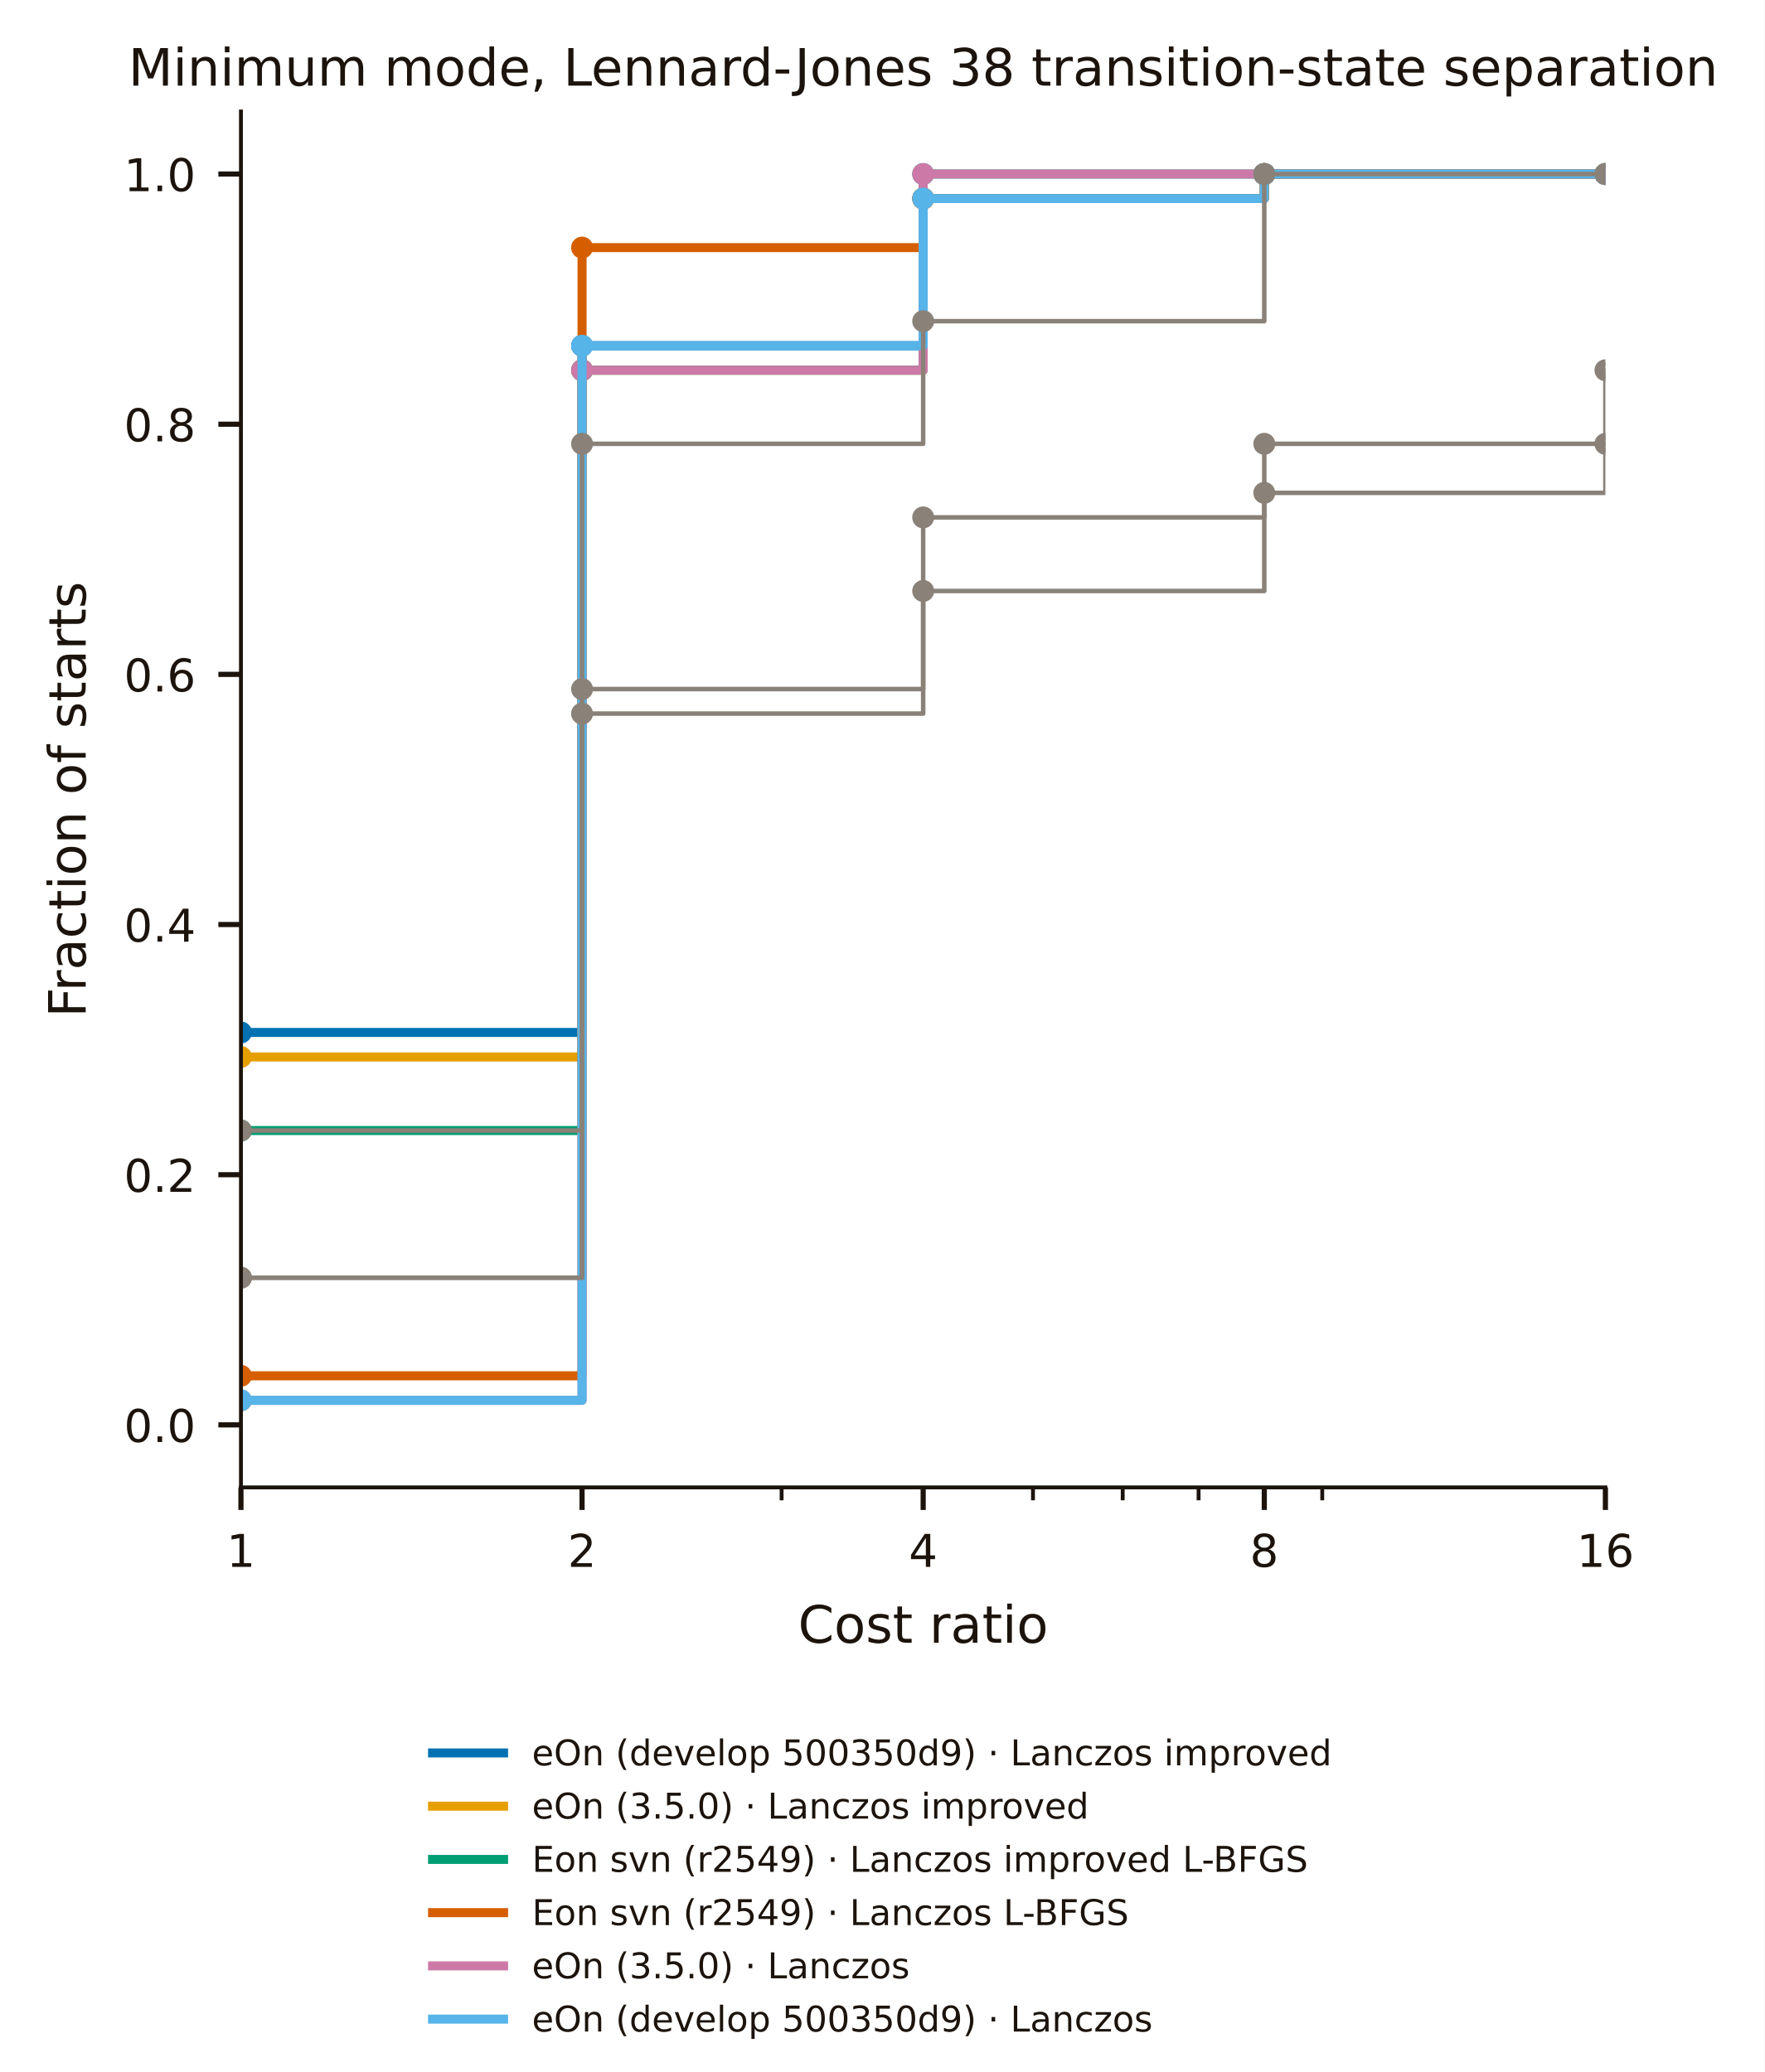
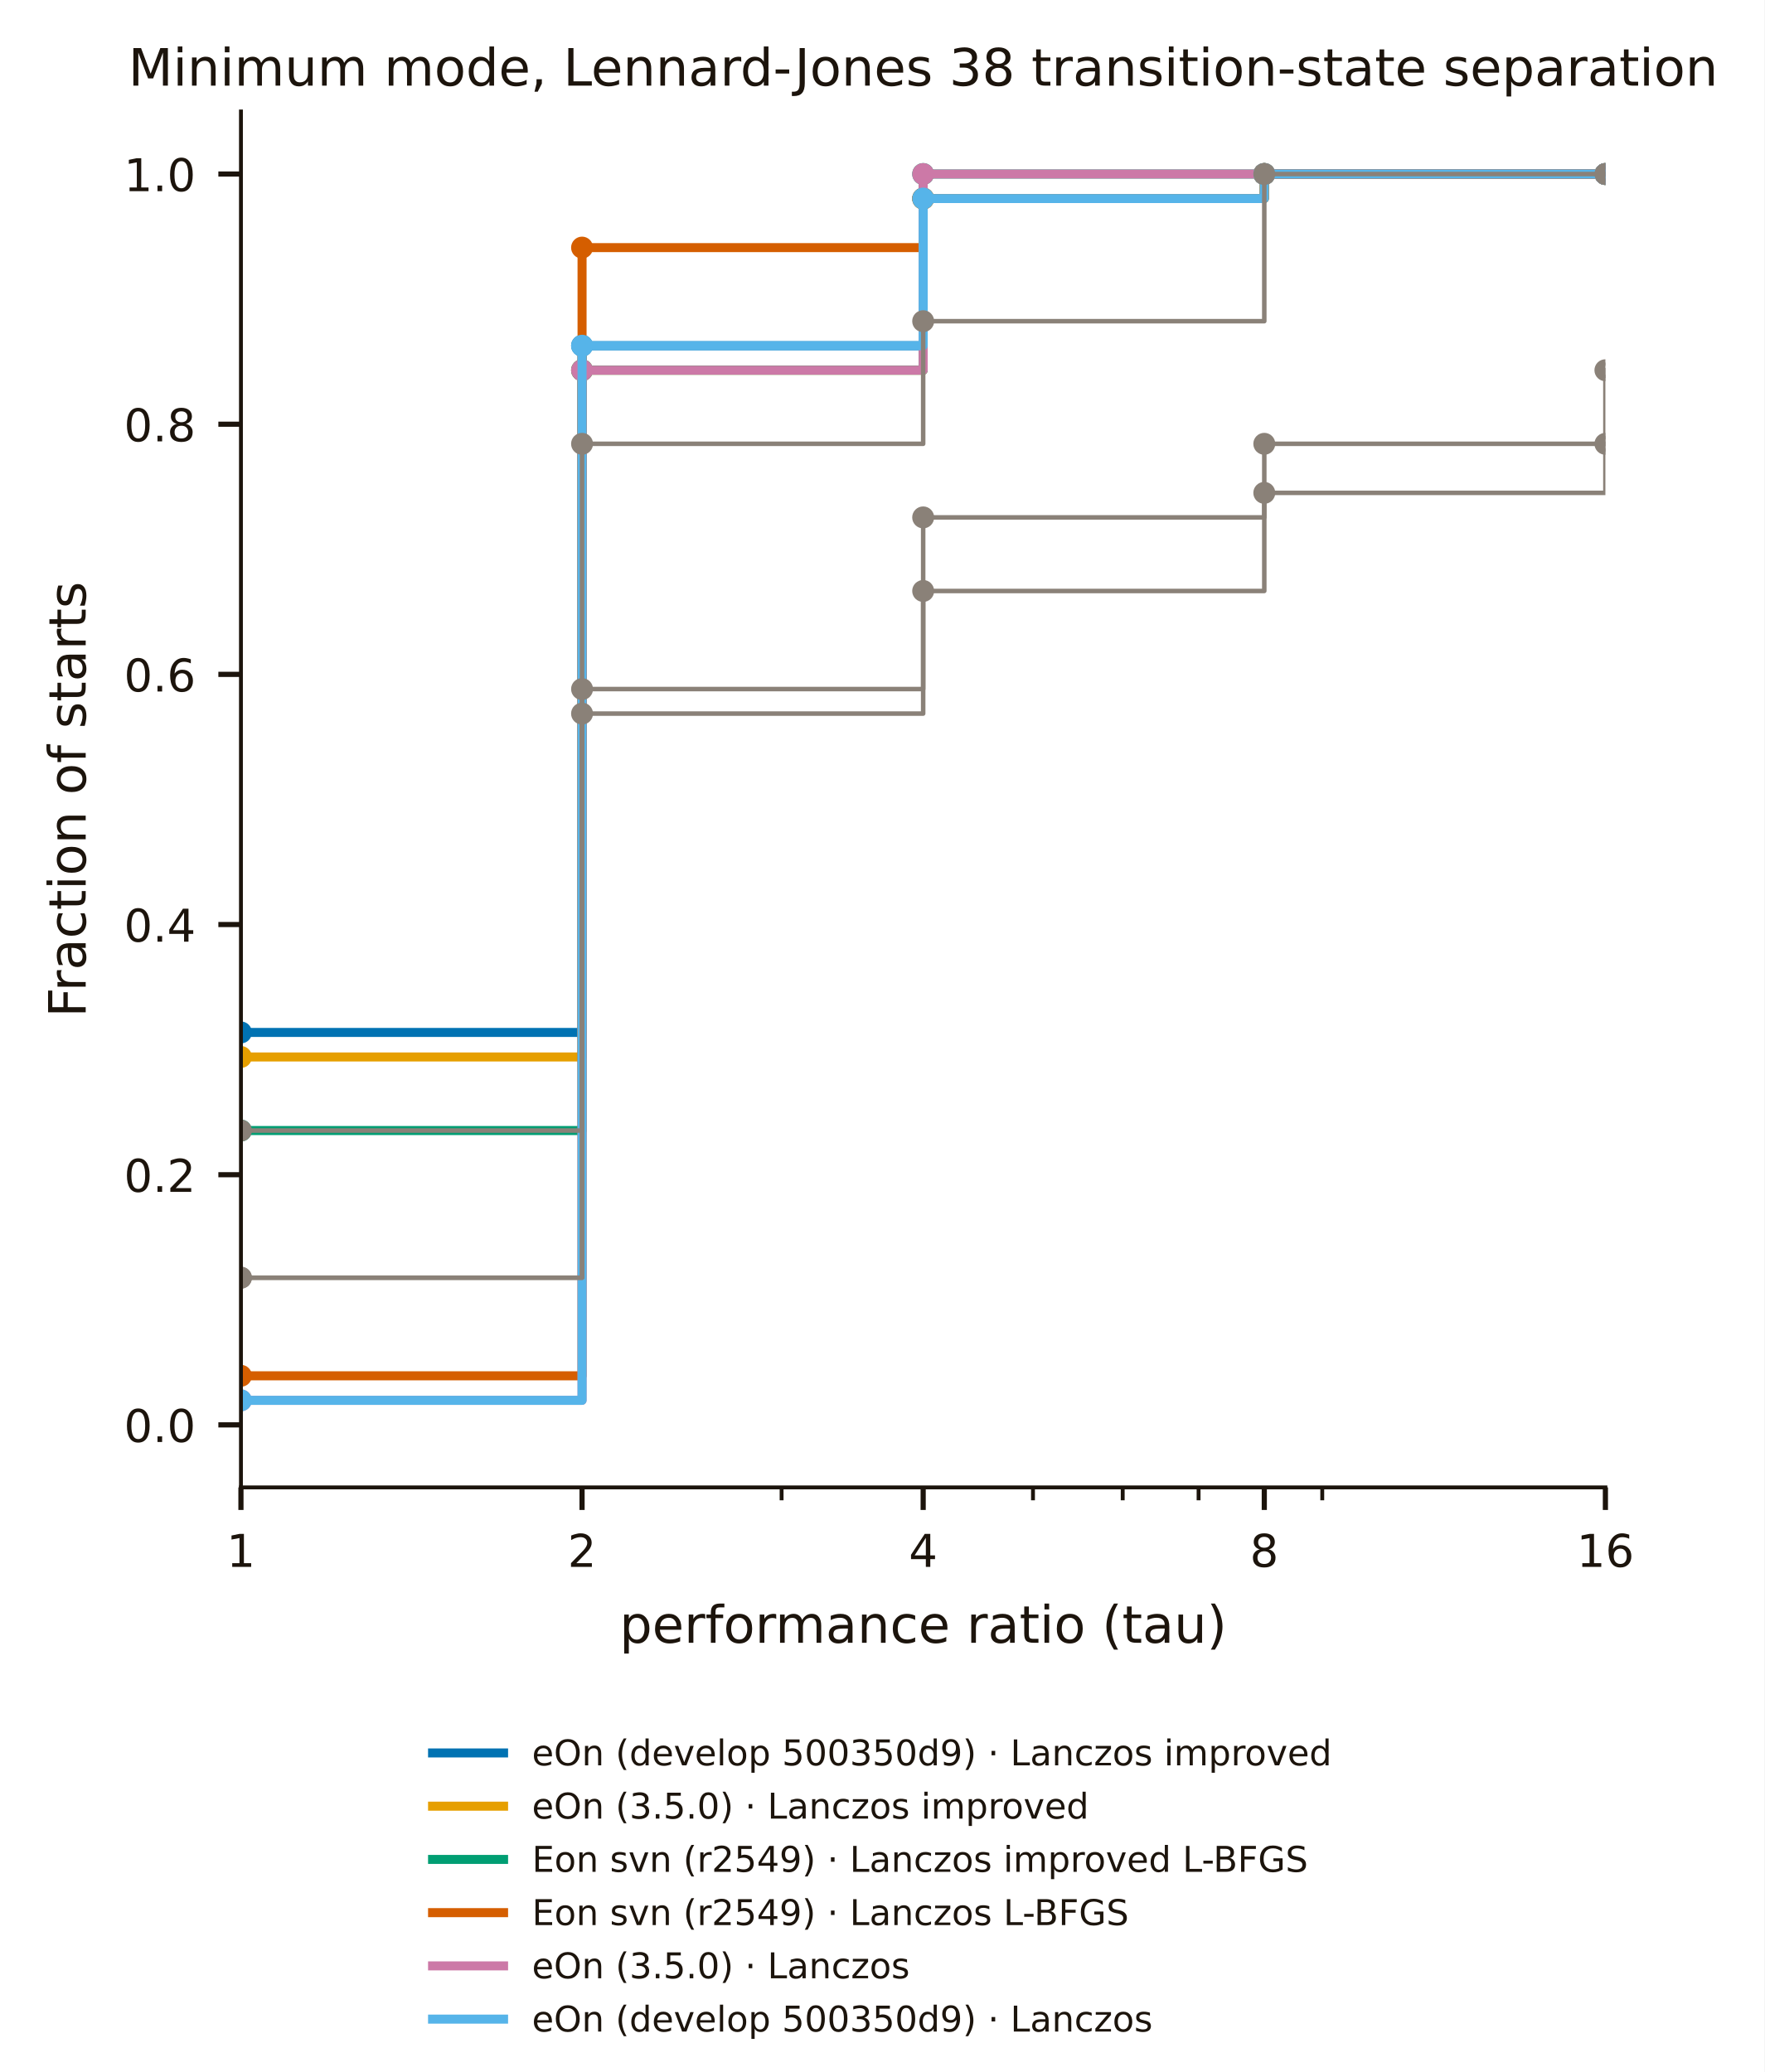
<svg xmlns="http://www.w3.org/2000/svg" width="273.39pt" height="321.13pt" viewBox="0 0 273.39 321.13" version="1.1">
  <defs>
    <style type="text/css">*{stroke-linejoin: round; stroke-linecap: butt}</style>
  </defs>
  <g id="figure_1">
    <g id="patch_1">
      <path d="M 0 321.13  L 273.39 321.13  L 273.39 0  L 0 0  z " style="fill: #ffffff" />
    </g>
    <g id="axes_1">
      <g id="patch_2">
        <path d="M 37.333 230.526  L 248.746 230.526  L 248.746 17.279  L 37.333 17.279  z " style="fill: #ffffff" />
      </g>
      <g id="matplotlib.axis_1">
        <g id="xtick_1">
          <g id="line2d_1">
            <defs>
              <path id="m048d0d38d8" d="M 0 0  L 0 3.5  " style="stroke: #1c140c; stroke-width: 0.8" />
            </defs>
            <g>
              <use href="#m048d0d38d8" x="37.333" y="230.526" style="fill: #1c140c; stroke: #1c140c; stroke-width: 0.8" />
            </g>
          </g>
          <g id="text_1">
            <text style="font-size: 7px; font-family: 'DejaVu Sans', 'Bitstream Vera Sans', 'Computer Modern Sans Serif', 'Lucida Grande', 'Verdana', 'Geneva', 'Lucid', 'Arial', 'Helvetica', 'Avant Garde', sans-serif; text-anchor: middle; fill: #1c140c" x="37.333" y="242.844" transform="rotate(-0 37.33281 242.8442)">1</text>
          </g>
        </g>
        <g id="xtick_2">
          <g id="line2d_2">
            <g>
              <use href="#m048d0d38d8" x="90.186" y="230.526" style="fill: #1c140c; stroke: #1c140c; stroke-width: 0.8" />
            </g>
          </g>
          <g id="text_2">
            <text style="font-size: 7px; font-family: 'DejaVu Sans', 'Bitstream Vera Sans', 'Computer Modern Sans Serif', 'Lucida Grande', 'Verdana', 'Geneva', 'Lucid', 'Arial', 'Helvetica', 'Avant Garde', sans-serif; text-anchor: middle; fill: #1c140c" x="90.186" y="242.844" transform="rotate(-0 90.18605 242.8442)">2</text>
          </g>
        </g>
        <g id="xtick_3">
          <g id="line2d_3">
            <g>
              <use href="#m048d0d38d8" x="143.039" y="230.526" style="fill: #1c140c; stroke: #1c140c; stroke-width: 0.8" />
            </g>
          </g>
          <g id="text_3">
            <text style="font-size: 7px; font-family: 'DejaVu Sans', 'Bitstream Vera Sans', 'Computer Modern Sans Serif', 'Lucida Grande', 'Verdana', 'Geneva', 'Lucid', 'Arial', 'Helvetica', 'Avant Garde', sans-serif; text-anchor: middle; fill: #1c140c" x="143.039" y="242.844" transform="rotate(-0 143.0393 242.8442)">4</text>
          </g>
        </g>
        <g id="xtick_4">
          <g id="line2d_4">
            <g>
              <use href="#m048d0d38d8" x="195.893" y="230.526" style="fill: #1c140c; stroke: #1c140c; stroke-width: 0.8" />
            </g>
          </g>
          <g id="text_4">
            <text style="font-size: 7px; font-family: 'DejaVu Sans', 'Bitstream Vera Sans', 'Computer Modern Sans Serif', 'Lucida Grande', 'Verdana', 'Geneva', 'Lucid', 'Arial', 'Helvetica', 'Avant Garde', sans-serif; text-anchor: middle; fill: #1c140c" x="195.893" y="242.844" transform="rotate(-0 195.8925 242.8442)">8</text>
          </g>
        </g>
        <g id="xtick_5">
          <g id="line2d_5">
            <g>
              <use href="#m048d0d38d8" x="248.746" y="230.526" style="fill: #1c140c; stroke: #1c140c; stroke-width: 0.8" />
            </g>
          </g>
          <g id="text_5">
            <text style="font-size: 7px; font-family: 'DejaVu Sans', 'Bitstream Vera Sans', 'Computer Modern Sans Serif', 'Lucida Grande', 'Verdana', 'Geneva', 'Lucid', 'Arial', 'Helvetica', 'Avant Garde', sans-serif; text-anchor: middle; fill: #1c140c" x="248.746" y="242.844" transform="rotate(-0 248.7458 242.8442)">16</text>
          </g>
        </g>
        <g id="xtick_6">
          <g id="line2d_6">
            <defs>
              <path id="md8956885e3" d="M 0 0  L 0 2  " style="stroke: #1c140c; stroke-width: 0.6" />
            </defs>
            <g>
              <use href="#md8956885e3" x="121.103" y="230.526" style="fill: #1c140c; stroke: #1c140c; stroke-width: 0.6" />
            </g>
          </g>
        </g>
        <g id="xtick_7">
          <g id="line2d_7">
            <g>
              <use href="#md8956885e3" x="160.054" y="230.526" style="fill: #1c140c; stroke: #1c140c; stroke-width: 0.6" />
            </g>
          </g>
        </g>
        <g id="xtick_8">
          <g id="line2d_8">
            <g>
              <use href="#md8956885e3" x="173.956" y="230.526" style="fill: #1c140c; stroke: #1c140c; stroke-width: 0.6" />
            </g>
          </g>
        </g>
        <g id="xtick_9">
          <g id="line2d_9">
            <g>
              <use href="#md8956885e3" x="185.711" y="230.526" style="fill: #1c140c; stroke: #1c140c; stroke-width: 0.6" />
            </g>
          </g>
        </g>
        <g id="xtick_10">
          <g id="line2d_10">
            <g>
              <use href="#md8956885e3" x="204.874" y="230.526" style="fill: #1c140c; stroke: #1c140c; stroke-width: 0.6" />
            </g>
          </g>
        </g>
        <g id="text_6">
-           <text style="font-size: 8px; font-family: 'DejaVu Sans', 'Bitstream Vera Sans', 'Computer Modern Sans Serif', 'Lucida Grande', 'Verdana', 'Geneva', 'Lucid', 'Arial', 'Helvetica', 'Avant Garde', sans-serif; text-anchor: middle; fill: #1c140c" x="143.039" y="254.605" transform="rotate(-0 143.0393 254.6046)">Cost ratio</text>
+           <text style="font-size: 8px; font-family: 'DejaVu Sans', 'Bitstream Vera Sans', 'Computer Modern Sans Serif', 'Lucida Grande', 'Verdana', 'Geneva', 'Lucid', 'Arial', 'Helvetica', 'Avant Garde', sans-serif; text-anchor: middle; fill: #1c140c" x="143.039" y="254.605" transform="rotate(-0 143.0393 254.6046)">performance ratio (tau)</text>
        </g>
      </g>
      <g id="matplotlib.axis_2">
        <g id="ytick_1">
          <g id="line2d_11">
            <defs>
              <path id="mcfc775987d" d="M 0 0  L -3.5 0  " style="stroke: #1c140c; stroke-width: 0.8" />
            </defs>
            <g>
              <use href="#mcfc775987d" x="37.333" y="220.833" style="fill: #1c140c; stroke: #1c140c; stroke-width: 0.8" />
            </g>
          </g>
          <g id="text_7">
            <text style="font-size: 7px; font-family: 'DejaVu Sans', 'Bitstream Vera Sans', 'Computer Modern Sans Serif', 'Lucida Grande', 'Verdana', 'Geneva', 'Lucid', 'Arial', 'Helvetica', 'Avant Garde', sans-serif; text-anchor: end; fill: #1c140c" x="30.333" y="223.492" transform="rotate(-0 30.33281 223.492)">0.0</text>
          </g>
        </g>
        <g id="ytick_2">
          <g id="line2d_12">
            <g>
              <use href="#mcfc775987d" x="37.333" y="182.061" style="fill: #1c140c; stroke: #1c140c; stroke-width: 0.8" />
            </g>
          </g>
          <g id="text_8">
            <text style="font-size: 7px; font-family: 'DejaVu Sans', 'Bitstream Vera Sans', 'Computer Modern Sans Serif', 'Lucida Grande', 'Verdana', 'Geneva', 'Lucid', 'Arial', 'Helvetica', 'Avant Garde', sans-serif; text-anchor: end; fill: #1c140c" x="30.333" y="184.72" transform="rotate(-0 30.33281 184.7198)">0.2</text>
          </g>
        </g>
        <g id="ytick_3">
          <g id="line2d_13">
            <g>
              <use href="#mcfc775987d" x="37.333" y="143.288" style="fill: #1c140c; stroke: #1c140c; stroke-width: 0.8" />
            </g>
          </g>
          <g id="text_9">
            <text style="font-size: 7px; font-family: 'DejaVu Sans', 'Bitstream Vera Sans', 'Computer Modern Sans Serif', 'Lucida Grande', 'Verdana', 'Geneva', 'Lucid', 'Arial', 'Helvetica', 'Avant Garde', sans-serif; text-anchor: end; fill: #1c140c" x="30.333" y="145.948" transform="rotate(-0 30.33281 145.9476)">0.4</text>
          </g>
        </g>
        <g id="ytick_4">
          <g id="line2d_14">
            <g>
              <use href="#mcfc775987d" x="37.333" y="104.516" style="fill: #1c140c; stroke: #1c140c; stroke-width: 0.8" />
            </g>
          </g>
          <g id="text_10">
            <text style="font-size: 7px; font-family: 'DejaVu Sans', 'Bitstream Vera Sans', 'Computer Modern Sans Serif', 'Lucida Grande', 'Verdana', 'Geneva', 'Lucid', 'Arial', 'Helvetica', 'Avant Garde', sans-serif; text-anchor: end; fill: #1c140c" x="30.333" y="107.175" transform="rotate(-0 30.33281 107.1754)">0.6</text>
          </g>
        </g>
        <g id="ytick_5">
          <g id="line2d_15">
            <g>
              <use href="#mcfc775987d" x="37.333" y="65.744" style="fill: #1c140c; stroke: #1c140c; stroke-width: 0.8" />
            </g>
          </g>
          <g id="text_11">
            <text style="font-size: 7px; font-family: 'DejaVu Sans', 'Bitstream Vera Sans', 'Computer Modern Sans Serif', 'Lucida Grande', 'Verdana', 'Geneva', 'Lucid', 'Arial', 'Helvetica', 'Avant Garde', sans-serif; text-anchor: end; fill: #1c140c" x="30.333" y="68.403" transform="rotate(-0 30.33281 68.40318)">0.8</text>
          </g>
        </g>
        <g id="ytick_6">
          <g id="line2d_16">
            <g>
              <use href="#mcfc775987d" x="37.333" y="26.972" style="fill: #1c140c; stroke: #1c140c; stroke-width: 0.8" />
            </g>
          </g>
          <g id="text_12">
            <text style="font-size: 7px; font-family: 'DejaVu Sans', 'Bitstream Vera Sans', 'Computer Modern Sans Serif', 'Lucida Grande', 'Verdana', 'Geneva', 'Lucid', 'Arial', 'Helvetica', 'Avant Garde', sans-serif; text-anchor: end; fill: #1c140c" x="30.333" y="29.631" transform="rotate(-0 30.33281 29.63098)">1.0</text>
          </g>
        </g>
        <g id="text_13">
          <text style="font-size: 8px; font-family: 'DejaVu Sans', 'Bitstream Vera Sans', 'Computer Modern Sans Serif', 'Lucida Grande', 'Verdana', 'Geneva', 'Lucid', 'Arial', 'Helvetica', 'Avant Garde', sans-serif; text-anchor: middle; fill: #1c140c" x="13.279" y="123.902" transform="rotate(-90 13.27875 123.9023)">Fraction of starts</text>
        </g>
      </g>
      <g id="line2d_17">
        <path d="M 37.333 160.014  L 90.186 160.014  L 90.186 53.58  L 143.039 53.58  L 143.039 30.773  L 195.893 30.773  L 195.893 26.972  L 248.746 26.972  L 248.746 26.972  " clip-path="url(#pbc263f5a53)" style="fill: none; stroke: #0072b2; stroke-width: 1.4; stroke-linecap: square" />
      </g>
      <g id="line2d_18">
        <defs>
          <path id="m0e7ff90e83" d="M 0 1.2  C 0.318 1.2 0.623 1.074 0.849 0.849  C 1.074 0.623 1.2 0.318 1.2 0  C 1.2 -0.318 1.074 -0.623 0.849 -0.849  C 0.623 -1.074 0.318 -1.2 0 -1.2  C -0.318 -1.2 -0.623 -1.074 -0.849 -0.849  C -1.074 -0.623 -1.2 -0.318 -1.2 0  C -1.2 0.318 -1.074 0.623 -0.849 0.849  C -0.623 1.074 -0.318 1.2 0 1.2  z " style="stroke: #0072b2" />
        </defs>
        <g clip-path="url(#pbc263f5a53)">
          <use href="#m0e7ff90e83" x="37.333" y="160.014" style="fill: #0072b2; stroke: #0072b2" />
          <use href="#m0e7ff90e83" x="90.186" y="53.58" style="fill: #0072b2; stroke: #0072b2" />
          <use href="#m0e7ff90e83" x="143.039" y="30.773" style="fill: #0072b2; stroke: #0072b2" />
          <use href="#m0e7ff90e83" x="195.893" y="26.972" style="fill: #0072b2; stroke: #0072b2" />
          <use href="#m0e7ff90e83" x="248.746" y="26.972" style="fill: #0072b2; stroke: #0072b2" />
        </g>
      </g>
      <g id="line2d_19">
        <path d="M 37.333 163.815  L 90.186 163.815  L 90.186 57.381  L 143.039 57.381  L 143.039 30.773  L 195.893 30.773  L 195.893 26.972  L 248.746 26.972  L 248.746 26.972  " clip-path="url(#pbc263f5a53)" style="fill: none; stroke: #e69f00; stroke-width: 1.4; stroke-linecap: square" />
      </g>
      <g id="line2d_20">
        <defs>
          <path id="m1f3e7bb9fc" d="M 0 1.2  C 0.318 1.2 0.623 1.074 0.849 0.849  C 1.074 0.623 1.2 0.318 1.2 0  C 1.2 -0.318 1.074 -0.623 0.849 -0.849  C 0.623 -1.074 0.318 -1.2 0 -1.2  C -0.318 -1.2 -0.623 -1.074 -0.849 -0.849  C -1.074 -0.623 -1.2 -0.318 -1.2 0  C -1.2 0.318 -1.074 0.623 -0.849 0.849  C -0.623 1.074 -0.318 1.2 0 1.2  z " style="stroke: #e69f00" />
        </defs>
        <g clip-path="url(#pbc263f5a53)">
          <use href="#m1f3e7bb9fc" x="37.333" y="163.815" style="fill: #e69f00; stroke: #e69f00" />
          <use href="#m1f3e7bb9fc" x="90.186" y="57.381" style="fill: #e69f00; stroke: #e69f00" />
          <use href="#m1f3e7bb9fc" x="143.039" y="30.773" style="fill: #e69f00; stroke: #e69f00" />
          <use href="#m1f3e7bb9fc" x="195.893" y="26.972" style="fill: #e69f00; stroke: #e69f00" />
          <use href="#m1f3e7bb9fc" x="248.746" y="26.972" style="fill: #e69f00; stroke: #e69f00" />
        </g>
      </g>
      <g id="line2d_21">
        <path d="M 37.333 175.218  L 90.186 175.218  L 90.186 57.381  L 143.039 57.381  L 143.039 26.972  L 195.893 26.972  L 195.893 26.972  L 248.746 26.972  L 248.746 26.972  " clip-path="url(#pbc263f5a53)" style="fill: none; stroke: #009e73; stroke-width: 1.4; stroke-linecap: square" />
      </g>
      <g id="line2d_22">
        <defs>
          <path id="mdcd41e1fc8" d="M 0 1.2  C 0.318 1.2 0.623 1.074 0.849 0.849  C 1.074 0.623 1.2 0.318 1.2 0  C 1.2 -0.318 1.074 -0.623 0.849 -0.849  C 0.623 -1.074 0.318 -1.2 0 -1.2  C -0.318 -1.2 -0.623 -1.074 -0.849 -0.849  C -1.074 -0.623 -1.2 -0.318 -1.2 0  C -1.2 0.318 -1.074 0.623 -0.849 0.849  C -0.623 1.074 -0.318 1.2 0 1.2  z " style="stroke: #009e73" />
        </defs>
        <g clip-path="url(#pbc263f5a53)">
          <use href="#mdcd41e1fc8" x="37.333" y="175.218" style="fill: #009e73; stroke: #009e73" />
          <use href="#mdcd41e1fc8" x="90.186" y="57.381" style="fill: #009e73; stroke: #009e73" />
          <use href="#mdcd41e1fc8" x="143.039" y="26.972" style="fill: #009e73; stroke: #009e73" />
          <use href="#mdcd41e1fc8" x="195.893" y="26.972" style="fill: #009e73; stroke: #009e73" />
          <use href="#mdcd41e1fc8" x="248.746" y="26.972" style="fill: #009e73; stroke: #009e73" />
        </g>
      </g>
      <g id="line2d_23">
        <path d="M 37.333 213.23  L 90.186 213.23  L 90.186 38.375  L 143.039 38.375  L 143.039 30.773  L 195.893 30.773  L 195.893 26.972  L 248.746 26.972  L 248.746 26.972  " clip-path="url(#pbc263f5a53)" style="fill: none; stroke: #d55e00; stroke-width: 1.4; stroke-linecap: square" />
      </g>
      <g id="line2d_24">
        <defs>
          <path id="m2dc0d10dee" d="M 0 1.2  C 0.318 1.2 0.623 1.074 0.849 0.849  C 1.074 0.623 1.2 0.318 1.2 0  C 1.2 -0.318 1.074 -0.623 0.849 -0.849  C 0.623 -1.074 0.318 -1.2 0 -1.2  C -0.318 -1.2 -0.623 -1.074 -0.849 -0.849  C -1.074 -0.623 -1.2 -0.318 -1.2 0  C -1.2 0.318 -1.074 0.623 -0.849 0.849  C -0.623 1.074 -0.318 1.2 0 1.2  z " style="stroke: #d55e00" />
        </defs>
        <g clip-path="url(#pbc263f5a53)">
          <use href="#m2dc0d10dee" x="37.333" y="213.23" style="fill: #d55e00; stroke: #d55e00" />
          <use href="#m2dc0d10dee" x="90.186" y="38.375" style="fill: #d55e00; stroke: #d55e00" />
          <use href="#m2dc0d10dee" x="143.039" y="30.773" style="fill: #d55e00; stroke: #d55e00" />
          <use href="#m2dc0d10dee" x="195.893" y="26.972" style="fill: #d55e00; stroke: #d55e00" />
          <use href="#m2dc0d10dee" x="248.746" y="26.972" style="fill: #d55e00; stroke: #d55e00" />
        </g>
      </g>
      <g id="line2d_25">
        <path d="M 37.333 217.032  L 90.186 217.032  L 90.186 57.381  L 143.039 57.381  L 143.039 26.972  L 195.893 26.972  L 195.893 26.972  L 248.746 26.972  L 248.746 26.972  " clip-path="url(#pbc263f5a53)" style="fill: none; stroke: #cc79a7; stroke-width: 1.4; stroke-linecap: square" />
      </g>
      <g id="line2d_26">
        <defs>
          <path id="md8f0ccd700" d="M 0 1.2  C 0.318 1.2 0.623 1.074 0.849 0.849  C 1.074 0.623 1.2 0.318 1.2 0  C 1.2 -0.318 1.074 -0.623 0.849 -0.849  C 0.623 -1.074 0.318 -1.2 0 -1.2  C -0.318 -1.2 -0.623 -1.074 -0.849 -0.849  C -1.074 -0.623 -1.2 -0.318 -1.2 0  C -1.2 0.318 -1.074 0.623 -0.849 0.849  C -0.623 1.074 -0.318 1.2 0 1.2  z " style="stroke: #cc79a7" />
        </defs>
        <g clip-path="url(#pbc263f5a53)">
          <use href="#md8f0ccd700" x="37.333" y="217.032" style="fill: #cc79a7; stroke: #cc79a7" />
          <use href="#md8f0ccd700" x="90.186" y="57.381" style="fill: #cc79a7; stroke: #cc79a7" />
          <use href="#md8f0ccd700" x="143.039" y="26.972" style="fill: #cc79a7; stroke: #cc79a7" />
          <use href="#md8f0ccd700" x="195.893" y="26.972" style="fill: #cc79a7; stroke: #cc79a7" />
          <use href="#md8f0ccd700" x="248.746" y="26.972" style="fill: #cc79a7; stroke: #cc79a7" />
        </g>
      </g>
      <g id="line2d_27">
        <path d="M 37.333 217.032  L 90.186 217.032  L 90.186 53.58  L 143.039 53.58  L 143.039 30.773  L 195.893 30.773  L 195.893 26.972  L 248.746 26.972  L 248.746 26.972  " clip-path="url(#pbc263f5a53)" style="fill: none; stroke: #56b4e9; stroke-width: 1.4; stroke-linecap: square" />
      </g>
      <g id="line2d_28">
        <defs>
          <path id="m0aa8bdfd16" d="M 0 1.2  C 0.318 1.2 0.623 1.074 0.849 0.849  C 1.074 0.623 1.2 0.318 1.2 0  C 1.2 -0.318 1.074 -0.623 0.849 -0.849  C 0.623 -1.074 0.318 -1.2 0 -1.2  C -0.318 -1.2 -0.623 -1.074 -0.849 -0.849  C -1.074 -0.623 -1.2 -0.318 -1.2 0  C -1.2 0.318 -1.074 0.623 -0.849 0.849  C -0.623 1.074 -0.318 1.2 0 1.2  z " style="stroke: #56b4e9" />
        </defs>
        <g clip-path="url(#pbc263f5a53)">
          <use href="#m0aa8bdfd16" x="37.333" y="217.032" style="fill: #56b4e9; stroke: #56b4e9" />
          <use href="#m0aa8bdfd16" x="90.186" y="53.58" style="fill: #56b4e9; stroke: #56b4e9" />
          <use href="#m0aa8bdfd16" x="143.039" y="30.773" style="fill: #56b4e9; stroke: #56b4e9" />
          <use href="#m0aa8bdfd16" x="195.893" y="26.972" style="fill: #56b4e9; stroke: #56b4e9" />
          <use href="#m0aa8bdfd16" x="248.746" y="26.972" style="fill: #56b4e9; stroke: #56b4e9" />
        </g>
      </g>
      <g id="line2d_29">
        <path d="M 37.333 175.218  L 90.186 175.218  L 90.186 68.785  L 143.039 68.785  L 143.039 49.779  L 195.893 49.779  L 195.893 26.972  L 248.746 26.972  L 248.746 26.972  " clip-path="url(#pbc263f5a53)" style="fill: none; stroke: #8a8178; stroke-width: 0.7; stroke-linecap: square" />
      </g>
      <g id="line2d_30">
        <defs>
          <path id="mc991ebe95e" d="M 0 1.2  C 0.318 1.2 0.623 1.074 0.849 0.849  C 1.074 0.623 1.2 0.318 1.2 0  C 1.2 -0.318 1.074 -0.623 0.849 -0.849  C 0.623 -1.074 0.318 -1.2 0 -1.2  C -0.318 -1.2 -0.623 -1.074 -0.849 -0.849  C -1.074 -0.623 -1.2 -0.318 -1.2 0  C -1.2 0.318 -1.074 0.623 -0.849 0.849  C -0.623 1.074 -0.318 1.2 0 1.2  z " style="stroke: #8a8178" />
        </defs>
        <g clip-path="url(#pbc263f5a53)">
          <use href="#mc991ebe95e" x="37.333" y="175.218" style="fill: #8a8178; stroke: #8a8178" />
          <use href="#mc991ebe95e" x="90.186" y="68.785" style="fill: #8a8178; stroke: #8a8178" />
          <use href="#mc991ebe95e" x="143.039" y="49.779" style="fill: #8a8178; stroke: #8a8178" />
          <use href="#mc991ebe95e" x="195.893" y="26.972" style="fill: #8a8178; stroke: #8a8178" />
          <use href="#mc991ebe95e" x="248.746" y="26.972" style="fill: #8a8178; stroke: #8a8178" />
        </g>
      </g>
      <g id="line2d_31">
        <path d="M 37.333 198.026  L 90.186 198.026  L 90.186 106.797  L 143.039 106.797  L 143.039 80.189  L 195.893 80.189  L 195.893 68.785  L 248.746 68.785  L 248.746 68.785  " clip-path="url(#pbc263f5a53)" style="fill: none; stroke: #8a8178; stroke-width: 0.7; stroke-linecap: square" />
      </g>
      <g id="line2d_32">
        <g clip-path="url(#pbc263f5a53)">
          <use href="#mc991ebe95e" x="37.333" y="198.026" style="fill: #8a8178; stroke: #8a8178" />
          <use href="#mc991ebe95e" x="90.186" y="106.797" style="fill: #8a8178; stroke: #8a8178" />
          <use href="#mc991ebe95e" x="143.039" y="80.189" style="fill: #8a8178; stroke: #8a8178" />
          <use href="#mc991ebe95e" x="195.893" y="68.785" style="fill: #8a8178; stroke: #8a8178" />
          <use href="#mc991ebe95e" x="248.746" y="68.785" style="fill: #8a8178; stroke: #8a8178" />
        </g>
      </g>
      <g id="line2d_33">
        <path d="M 37.333 198.026  L 90.186 198.026  L 90.186 110.598  L 143.039 110.598  L 143.039 91.592  L 195.893 91.592  L 195.893 76.387  L 248.746 76.387  L 248.746 57.381  " clip-path="url(#pbc263f5a53)" style="fill: none; stroke: #8a8178; stroke-width: 0.7; stroke-linecap: square" />
      </g>
      <g id="line2d_34">
        <g clip-path="url(#pbc263f5a53)">
          <use href="#mc991ebe95e" x="37.333" y="198.026" style="fill: #8a8178; stroke: #8a8178" />
          <use href="#mc991ebe95e" x="90.186" y="110.598" style="fill: #8a8178; stroke: #8a8178" />
          <use href="#mc991ebe95e" x="143.039" y="91.592" style="fill: #8a8178; stroke: #8a8178" />
          <use href="#mc991ebe95e" x="195.893" y="76.387" style="fill: #8a8178; stroke: #8a8178" />
          <use href="#mc991ebe95e" x="248.746" y="57.381" style="fill: #8a8178; stroke: #8a8178" />
        </g>
      </g>
      <g id="patch_3">
        <path d="M 37.333 230.526  L 37.333 17.279  " style="fill: none; stroke: #1c140c; stroke-width: 0.6; stroke-linejoin: miter; stroke-linecap: square" />
      </g>
      <g id="patch_4">
        <path d="M 37.333 230.526  L 248.746 230.526  " style="fill: none; stroke: #1c140c; stroke-width: 0.6; stroke-linejoin: miter; stroke-linecap: square" />
      </g>
      <g id="text_14">
        <text style="font-size: 8px; font-family: 'DejaVu Sans', 'Bitstream Vera Sans', 'Computer Modern Sans Serif', 'Lucida Grande', 'Verdana', 'Geneva', 'Lucid', 'Arial', 'Helvetica', 'Avant Garde', sans-serif; text-anchor: middle; fill: #1c140c" x="143.039" y="13.279" transform="rotate(-0 143.0393 13.27875)">Minimum mode, Lennard-Jones 38 transition-state separation</text>
      </g>
    </g>
    <g id="legend_1">
      <g id="line2d_35">
        <path d="M 67.024 271.681  L 72.524 271.681  L 72.524 271.681  L 78.024 271.681  L 78.024 271.681  " style="fill: none; stroke: #0072b2; stroke-width: 1.4; stroke-linecap: square" />
      </g>
      <g id="text_15">
        <text style="font-size: 5.5px; font-family: 'DejaVu Sans', 'Bitstream Vera Sans', 'Computer Modern Sans Serif', 'Lucida Grande', 'Verdana', 'Geneva', 'Lucid', 'Arial', 'Helvetica', 'Avant Garde', sans-serif; text-anchor: start; fill: #1c140c" x="82.424" y="273.606" transform="rotate(-0 82.42414 273.6063)">eOn (develop 500350d9) · Lanczos improved</text>
      </g>
      <g id="line2d_36">
        <path d="M 67.024 279.932  L 72.524 279.932  L 72.524 279.932  L 78.024 279.932  L 78.024 279.932  " style="fill: none; stroke: #e69f00; stroke-width: 1.4; stroke-linecap: square" />
      </g>
      <g id="text_16">
        <text style="font-size: 5.5px; font-family: 'DejaVu Sans', 'Bitstream Vera Sans', 'Computer Modern Sans Serif', 'Lucida Grande', 'Verdana', 'Geneva', 'Lucid', 'Arial', 'Helvetica', 'Avant Garde', sans-serif; text-anchor: start; fill: #1c140c" x="82.424" y="281.857" transform="rotate(-0 82.42414 281.8568)">eOn (3.5.0) · Lanczos improved</text>
      </g>
      <g id="line2d_37">
        <path d="M 67.024 288.182  L 72.524 288.182  L 72.524 288.182  L 78.024 288.182  L 78.024 288.182  " style="fill: none; stroke: #009e73; stroke-width: 1.4; stroke-linecap: square" />
      </g>
      <g id="text_17">
        <text style="font-size: 5.5px; font-family: 'DejaVu Sans', 'Bitstream Vera Sans', 'Computer Modern Sans Serif', 'Lucida Grande', 'Verdana', 'Geneva', 'Lucid', 'Arial', 'Helvetica', 'Avant Garde', sans-serif; text-anchor: start; fill: #1c140c" x="82.424" y="290.107" transform="rotate(-0 82.42414 290.1072)">Eon svn (r2549) · Lanczos improved L-BFGS</text>
      </g>
      <g id="line2d_38">
        <path d="M 67.024 296.433  L 72.524 296.433  L 72.524 296.433  L 78.024 296.433  L 78.024 296.433  " style="fill: none; stroke: #d55e00; stroke-width: 1.4; stroke-linecap: square" />
      </g>
      <g id="text_18">
        <text style="font-size: 5.5px; font-family: 'DejaVu Sans', 'Bitstream Vera Sans', 'Computer Modern Sans Serif', 'Lucida Grande', 'Verdana', 'Geneva', 'Lucid', 'Arial', 'Helvetica', 'Avant Garde', sans-serif; text-anchor: start; fill: #1c140c" x="82.424" y="298.358" transform="rotate(-0 82.42414 298.3576)">Eon svn (r2549) · Lanczos L-BFGS</text>
      </g>
      <g id="line2d_39">
        <path d="M 67.024 304.683  L 72.524 304.683  L 72.524 304.683  L 78.024 304.683  L 78.024 304.683  " style="fill: none; stroke: #cc79a7; stroke-width: 1.4; stroke-linecap: square" />
      </g>
      <g id="text_19">
        <text style="font-size: 5.5px; font-family: 'DejaVu Sans', 'Bitstream Vera Sans', 'Computer Modern Sans Serif', 'Lucida Grande', 'Verdana', 'Geneva', 'Lucid', 'Arial', 'Helvetica', 'Avant Garde', sans-serif; text-anchor: start; fill: #1c140c" x="82.424" y="306.608" transform="rotate(-0 82.42414 306.608)">eOn (3.5.0) · Lanczos</text>
      </g>
      <g id="line2d_40">
        <path d="M 67.024 312.933  L 72.524 312.933  L 72.524 312.933  L 78.024 312.933  L 78.024 312.933  " style="fill: none; stroke: #56b4e9; stroke-width: 1.4; stroke-linecap: square" />
      </g>
      <g id="text_20">
        <text style="font-size: 5.5px; font-family: 'DejaVu Sans', 'Bitstream Vera Sans', 'Computer Modern Sans Serif', 'Lucida Grande', 'Verdana', 'Geneva', 'Lucid', 'Arial', 'Helvetica', 'Avant Garde', sans-serif; text-anchor: start; fill: #1c140c" x="82.424" y="314.858" transform="rotate(-0 82.42414 314.8585)">eOn (develop 500350d9) · Lanczos</text>
      </g>
    </g>
  </g>
  <defs>
    <clipPath id="pbc263f5a53">
      <rect x="37.333" y="17.279" width="211.413" height="213.247" />
    </clipPath>
  </defs>
</svg>
